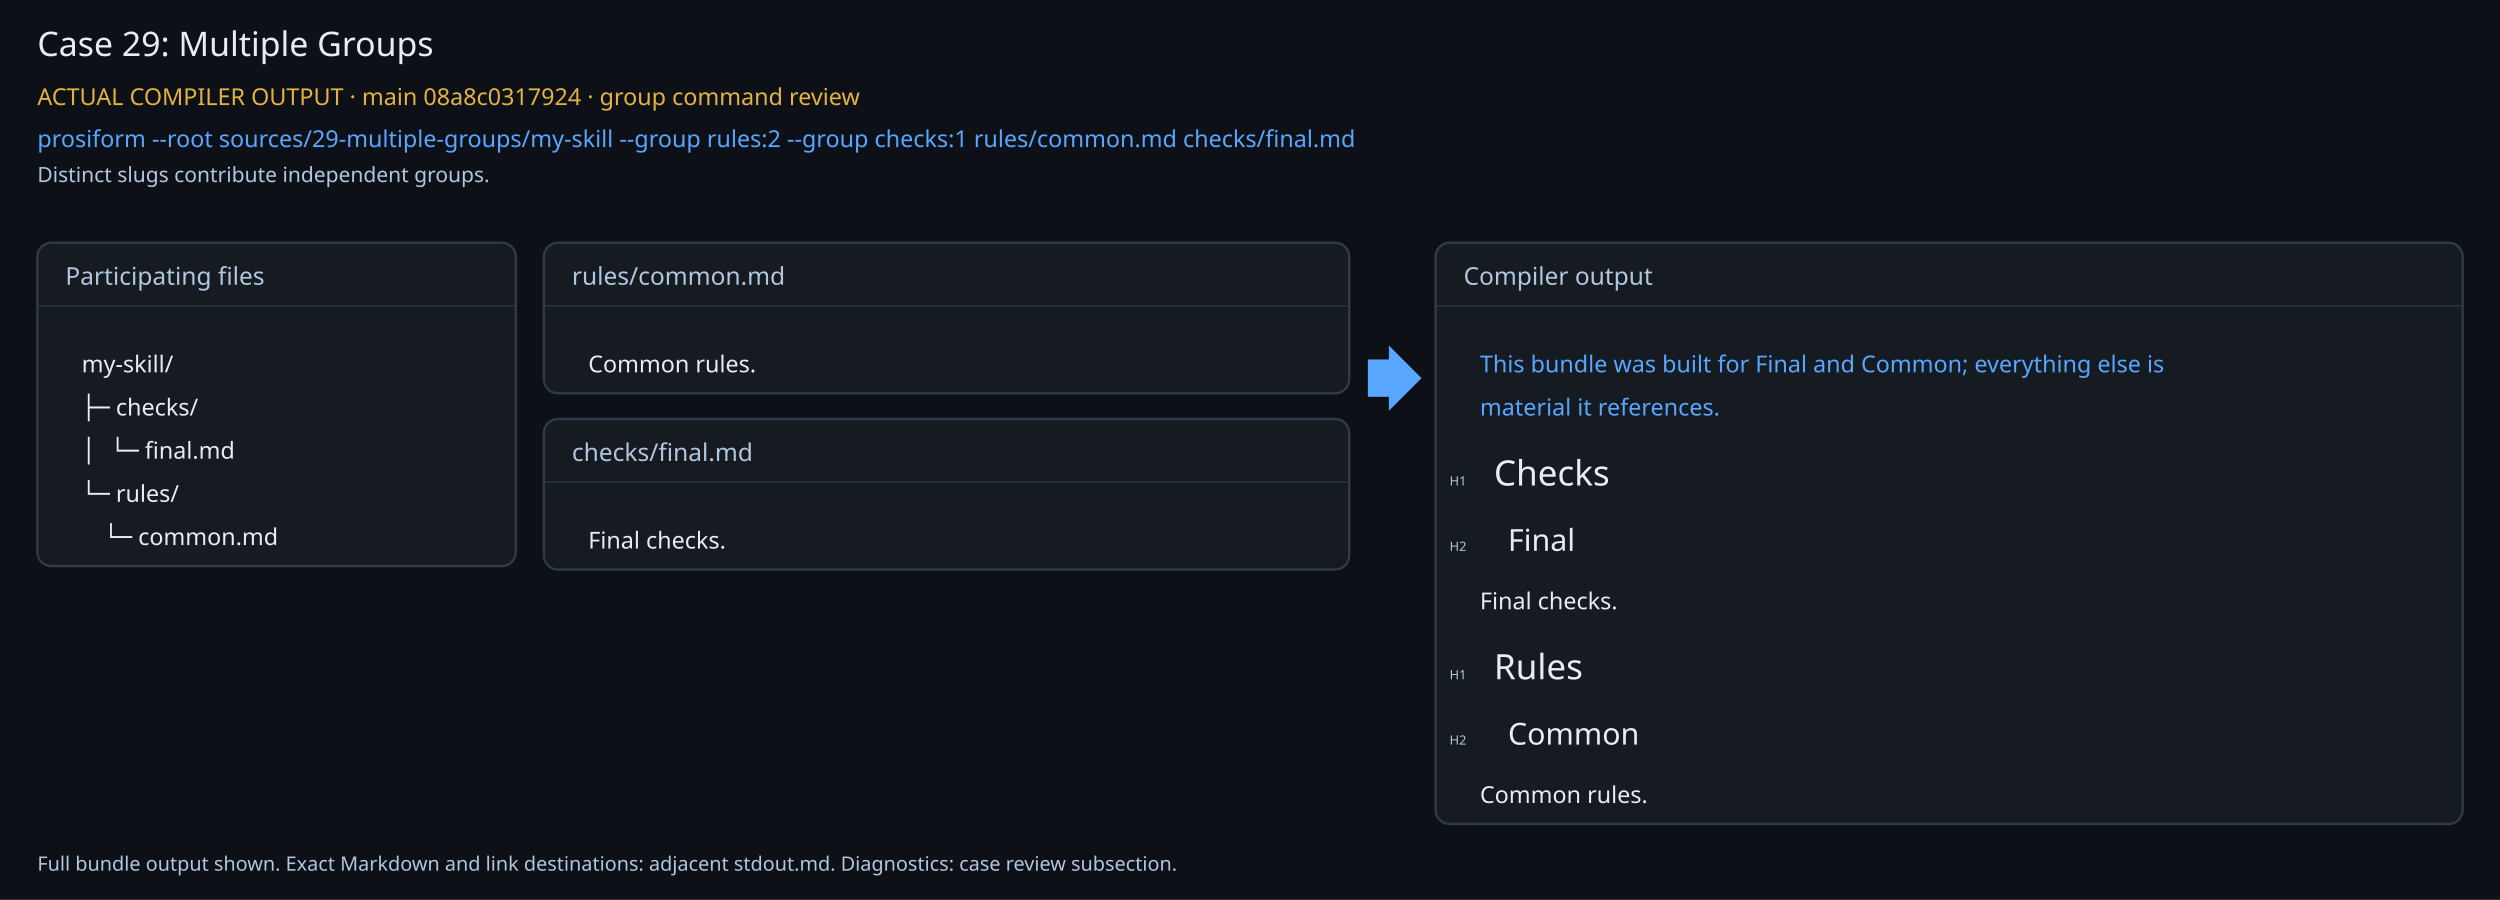
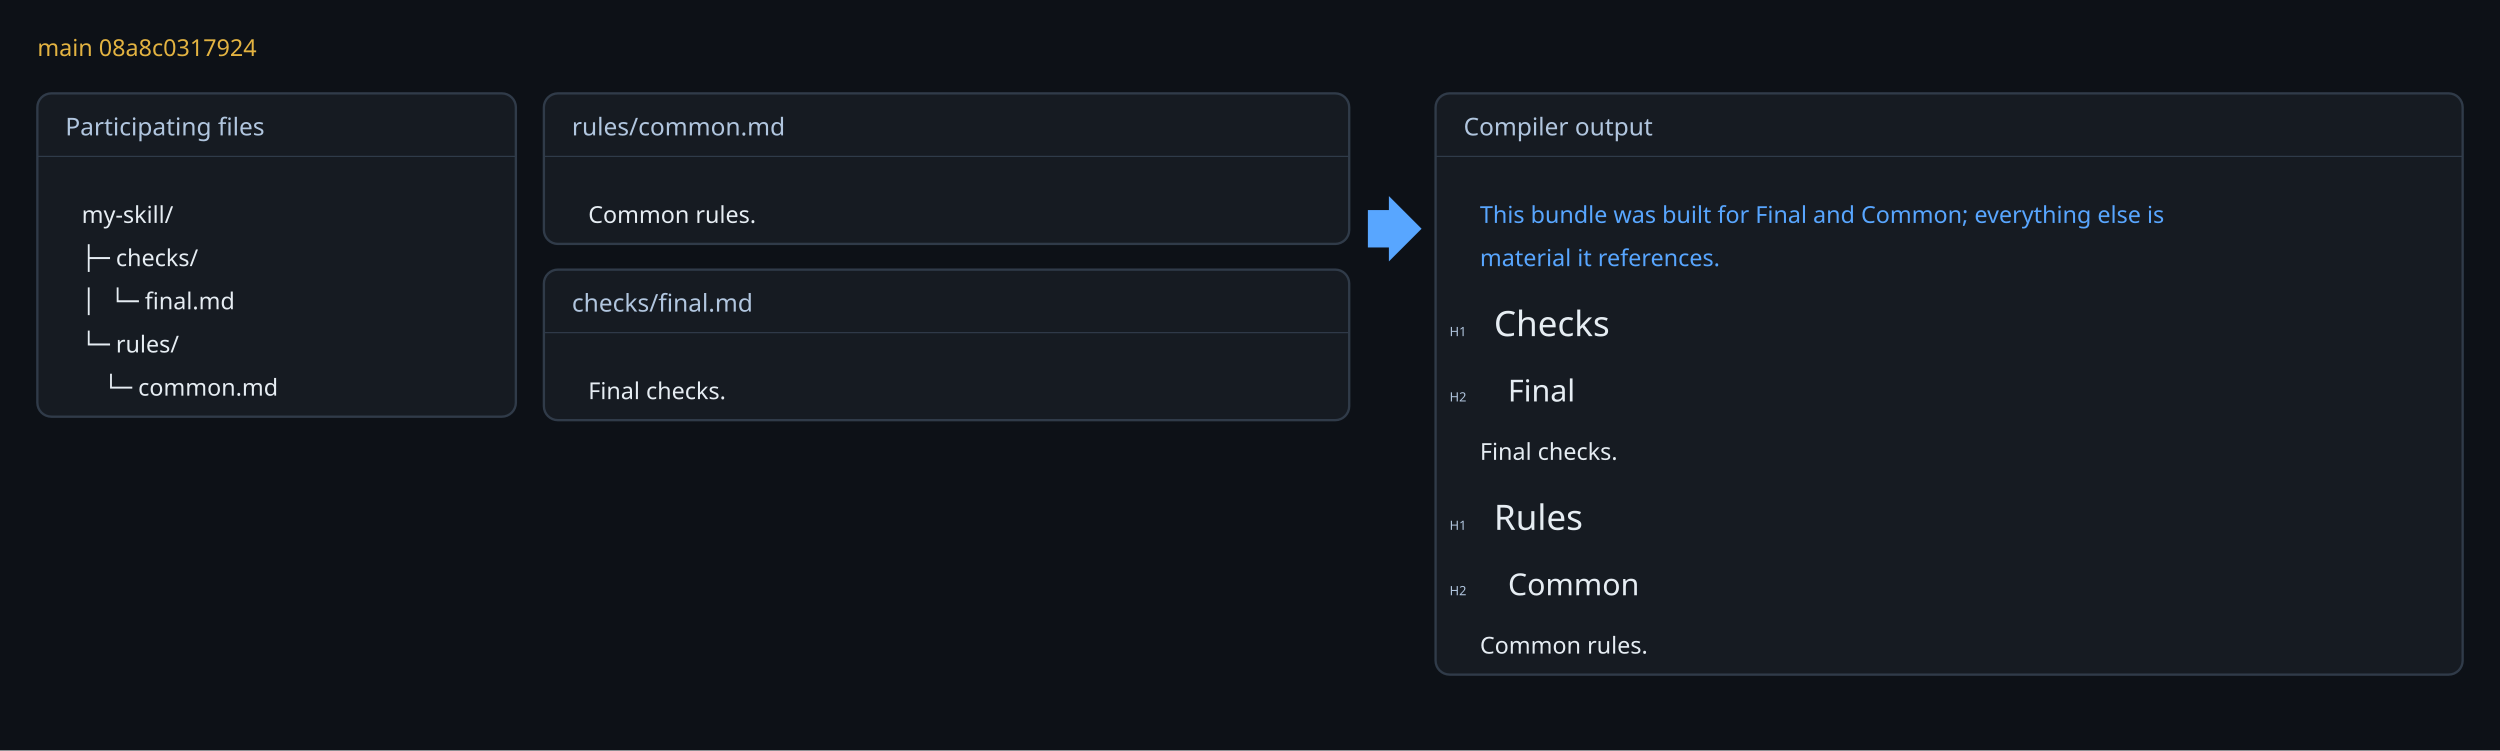
- <svg xmlns="http://www.w3.org/2000/svg" width="2142" height="771" viewBox="0 0 2142 771" role="img" aria-labelledby="title desc">
-   <rect width="2142" height="771" fill="#0d1117" />
+ <svg xmlns="http://www.w3.org/2000/svg" width="2142" height="643" viewBox="0 0 2142 643" role="img" aria-labelledby="title desc">
+   <rect width="2142" height="643" fill="#0d1117" />
  <g font-family="IBM Plex Mono" xml:space="preserve">
-     <text x="32" y="48" font-size="29" fill="#e6edf3" font-weight="400">Case 29: Multiple Groups</text>
-     <text x="32" y="90" font-size="20" fill="#e3b341" font-weight="400">ACTUAL COMPILER OUTPUT · main 08a8c0317924 · group command review</text>
-     <text x="32" y="126" font-size="20" fill="#58a6ff" font-weight="400">prosiform --root sources/29-multiple-groups/my-skill --group rules:2 --group checks:1 rules/common.md checks/final.md</text>
-     <text x="32" y="156" font-size="18" fill="#b1c6df" font-weight="400">Distinct slugs contribute independent groups.</text>
-     <rect x="32" y="208" width="410" height="277" rx="12" fill="#161b22" stroke="#303b49" stroke-width="2" />
-     <text x="56" y="244" font-size="21" fill="#b1c6df" font-weight="400">Participating files</text>
-     <path d="M32 262 H442" stroke="#303b49" />
-     <text x="70" y="319" font-size="20" fill="#e6edf3" font-weight="400">my-skill/</text>
-     <text x="70" y="356" font-size="20" fill="#e6edf3" font-weight="400">├─ checks/</text>
-     <text x="70" y="393" font-size="20" fill="#e6edf3" font-weight="400">│  └─ final.md</text>
-     <text x="70" y="430" font-size="20" fill="#e6edf3" font-weight="400">└─ rules/</text>
-     <text x="70" y="467" font-size="20" fill="#e6edf3" font-weight="400">   └─ common.md</text>
-     <rect x="466" y="208" width="690" height="129" rx="12" fill="#161b22" stroke="#303b49" stroke-width="2" />
-     <text x="490" y="244" font-size="21" fill="#b1c6df" font-weight="400">rules/common.md</text>
-     <path d="M466 262 H1156" stroke="#303b49" />
-     <text x="504" y="319" font-size="20" fill="#e6edf3" font-weight="400">Common rules.</text>
-     <rect x="466" y="359" width="690" height="129" rx="12" fill="#161b22" stroke="#303b49" stroke-width="2" />
-     <text x="490" y="395" font-size="21" fill="#b1c6df" font-weight="400">checks/final.md</text>
-     <path d="M466 413 H1156" stroke="#303b49" />
-     <text x="504" y="470" font-size="20" fill="#e6edf3" font-weight="400">Final checks.</text>
-     <rect x="1230" y="208" width="880" height="498" rx="12" fill="#161b22" stroke="#303b49" stroke-width="2" />
-     <text x="1254" y="244" font-size="21" fill="#b1c6df" font-weight="400">Compiler output</text>
-     <path d="M1230 262 H2110" stroke="#303b49" />
-     <text x="1268" y="319" font-size="20" fill="#58a6ff" font-weight="400">This bundle was built for Final and Common; everything else is</text>
-     <text x="1268" y="356" font-size="20" fill="#58a6ff" font-weight="400">material it references.</text>
-     <text x="1242" y="416" font-size="11" fill="#b1c6df" font-weight="400">H1</text>
-     <text x="1280" y="416" font-size="30" fill="#e6edf3" font-weight="500">Checks</text>
-     <text x="1242" y="472" font-size="11" fill="#b1c6df" font-weight="400">H2</text>
-     <text x="1292" y="472" font-size="26" fill="#e6edf3" font-weight="500">Final</text>
-     <text x="1268" y="522" font-size="20" fill="#e6edf3" font-weight="400">Final checks.</text>
-     <text x="1242" y="582" font-size="11" fill="#b1c6df" font-weight="400">H1</text>
-     <text x="1280" y="582" font-size="30" fill="#e6edf3" font-weight="500">Rules</text>
-     <text x="1242" y="638" font-size="11" fill="#b1c6df" font-weight="400">H2</text>
-     <text x="1292" y="638" font-size="26" fill="#e6edf3" font-weight="500">Common</text>
-     <text x="1268" y="688" font-size="20" fill="#e6edf3" font-weight="400">Common rules.</text>
-     <path d="M1172 308 H1190 V296 L1218 324 L1190 352 V340 H1172Z" fill="#58a6ff" />
-     <text x="32" y="746" font-size="17" fill="#b1c6df" font-weight="400">Full bundle output shown. Exact Markdown and link destinations: adjacent stdout.md. Diagnostics: case review subsection.</text>
+     <text x="32" y="48" font-size="20" fill="#e3b341" font-weight="400">main 08a8c0317924</text>
+     <rect x="32" y="80" width="410" height="277" rx="12" fill="#161b22" stroke="#303b49" stroke-width="2" />
+     <text x="56" y="116" font-size="21" fill="#b1c6df" font-weight="400">Participating files</text>
+     <path d="M32 134 H442" stroke="#303b49" />
+     <text x="70" y="191" font-size="20" fill="#e6edf3" font-weight="400">my-skill/</text>
+     <text x="70" y="228" font-size="20" fill="#e6edf3" font-weight="400">├─ checks/</text>
+     <text x="70" y="265" font-size="20" fill="#e6edf3" font-weight="400">│  └─ final.md</text>
+     <text x="70" y="302" font-size="20" fill="#e6edf3" font-weight="400">└─ rules/</text>
+     <text x="70" y="339" font-size="20" fill="#e6edf3" font-weight="400">   └─ common.md</text>
+     <rect x="466" y="80" width="690" height="129" rx="12" fill="#161b22" stroke="#303b49" stroke-width="2" />
+     <text x="490" y="116" font-size="21" fill="#b1c6df" font-weight="400">rules/common.md</text>
+     <path d="M466 134 H1156" stroke="#303b49" />
+     <text x="504" y="191" font-size="20" fill="#e6edf3" font-weight="400">Common rules.</text>
+     <rect x="466" y="231" width="690" height="129" rx="12" fill="#161b22" stroke="#303b49" stroke-width="2" />
+     <text x="490" y="267" font-size="21" fill="#b1c6df" font-weight="400">checks/final.md</text>
+     <path d="M466 285 H1156" stroke="#303b49" />
+     <text x="504" y="342" font-size="20" fill="#e6edf3" font-weight="400">Final checks.</text>
+     <rect x="1230" y="80" width="880" height="498" rx="12" fill="#161b22" stroke="#303b49" stroke-width="2" />
+     <text x="1254" y="116" font-size="21" fill="#b1c6df" font-weight="400">Compiler output</text>
+     <path d="M1230 134 H2110" stroke="#303b49" />
+     <text x="1268" y="191" font-size="20" fill="#58a6ff" font-weight="400">This bundle was built for Final and Common; everything else is</text>
+     <text x="1268" y="228" font-size="20" fill="#58a6ff" font-weight="400">material it references.</text>
+     <text x="1242" y="288" font-size="11" fill="#b1c6df" font-weight="400">H1</text>
+     <text x="1280" y="288" font-size="30" fill="#e6edf3" font-weight="500">Checks</text>
+     <text x="1242" y="344" font-size="11" fill="#b1c6df" font-weight="400">H2</text>
+     <text x="1292" y="344" font-size="26" fill="#e6edf3" font-weight="500">Final</text>
+     <text x="1268" y="394" font-size="20" fill="#e6edf3" font-weight="400">Final checks.</text>
+     <text x="1242" y="454" font-size="11" fill="#b1c6df" font-weight="400">H1</text>
+     <text x="1280" y="454" font-size="30" fill="#e6edf3" font-weight="500">Rules</text>
+     <text x="1242" y="510" font-size="11" fill="#b1c6df" font-weight="400">H2</text>
+     <text x="1292" y="510" font-size="26" fill="#e6edf3" font-weight="500">Common</text>
+     <text x="1268" y="560" font-size="20" fill="#e6edf3" font-weight="400">Common rules.</text>
+     <path d="M1172 180 H1190 V168 L1218 196 L1190 224 V212 H1172Z" fill="#58a6ff" />
  </g>
</svg>
